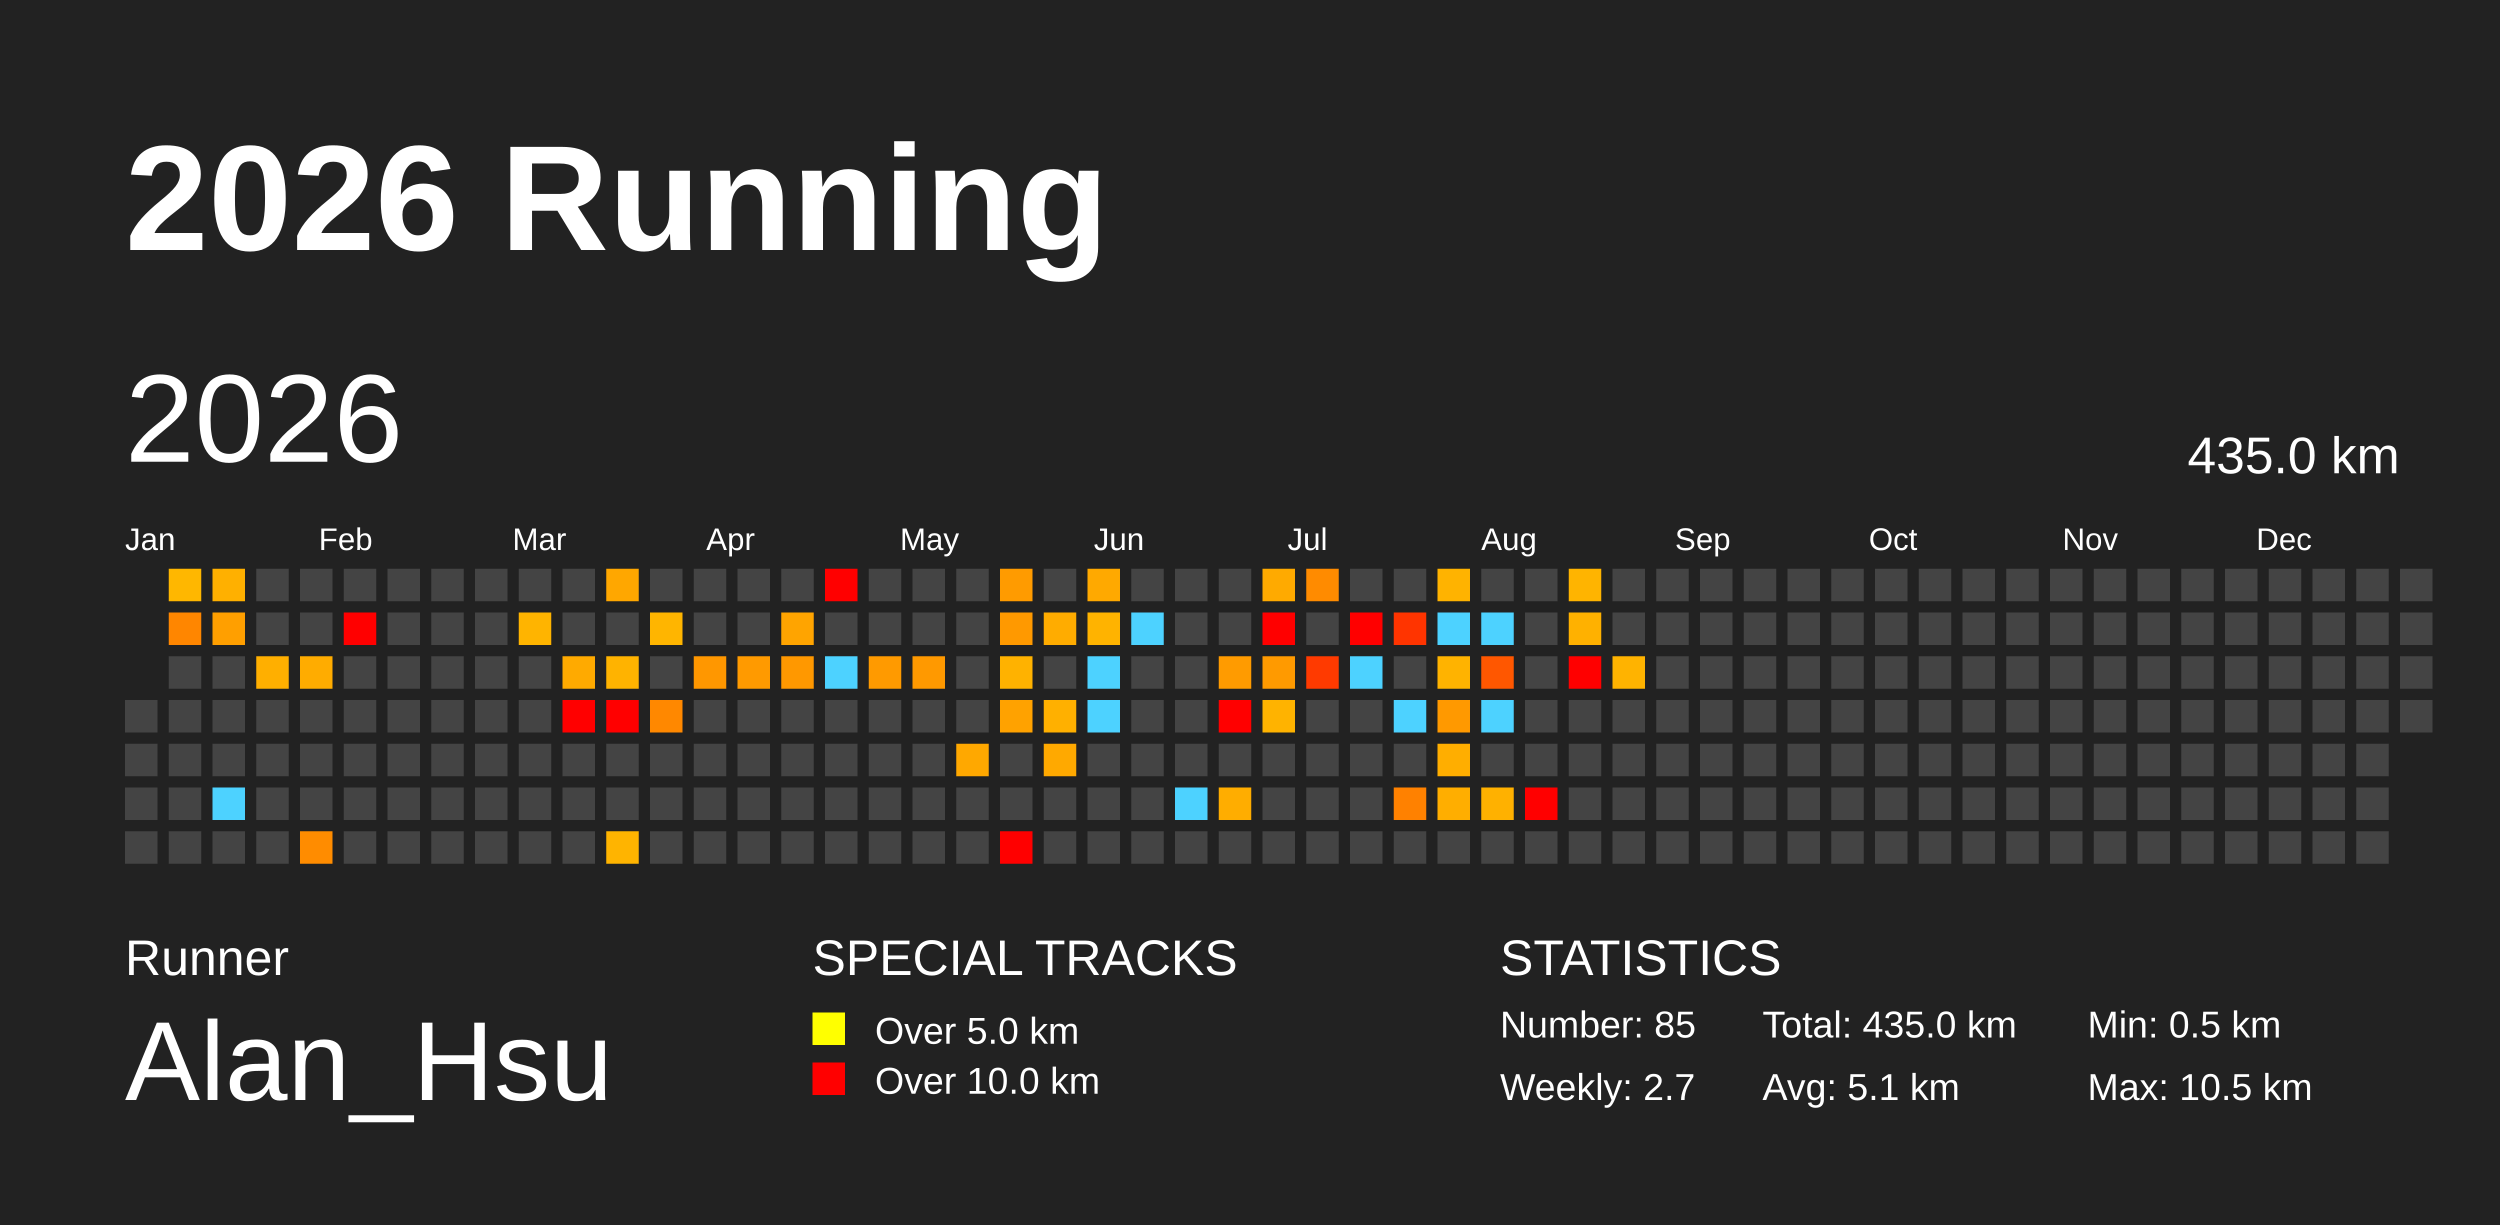
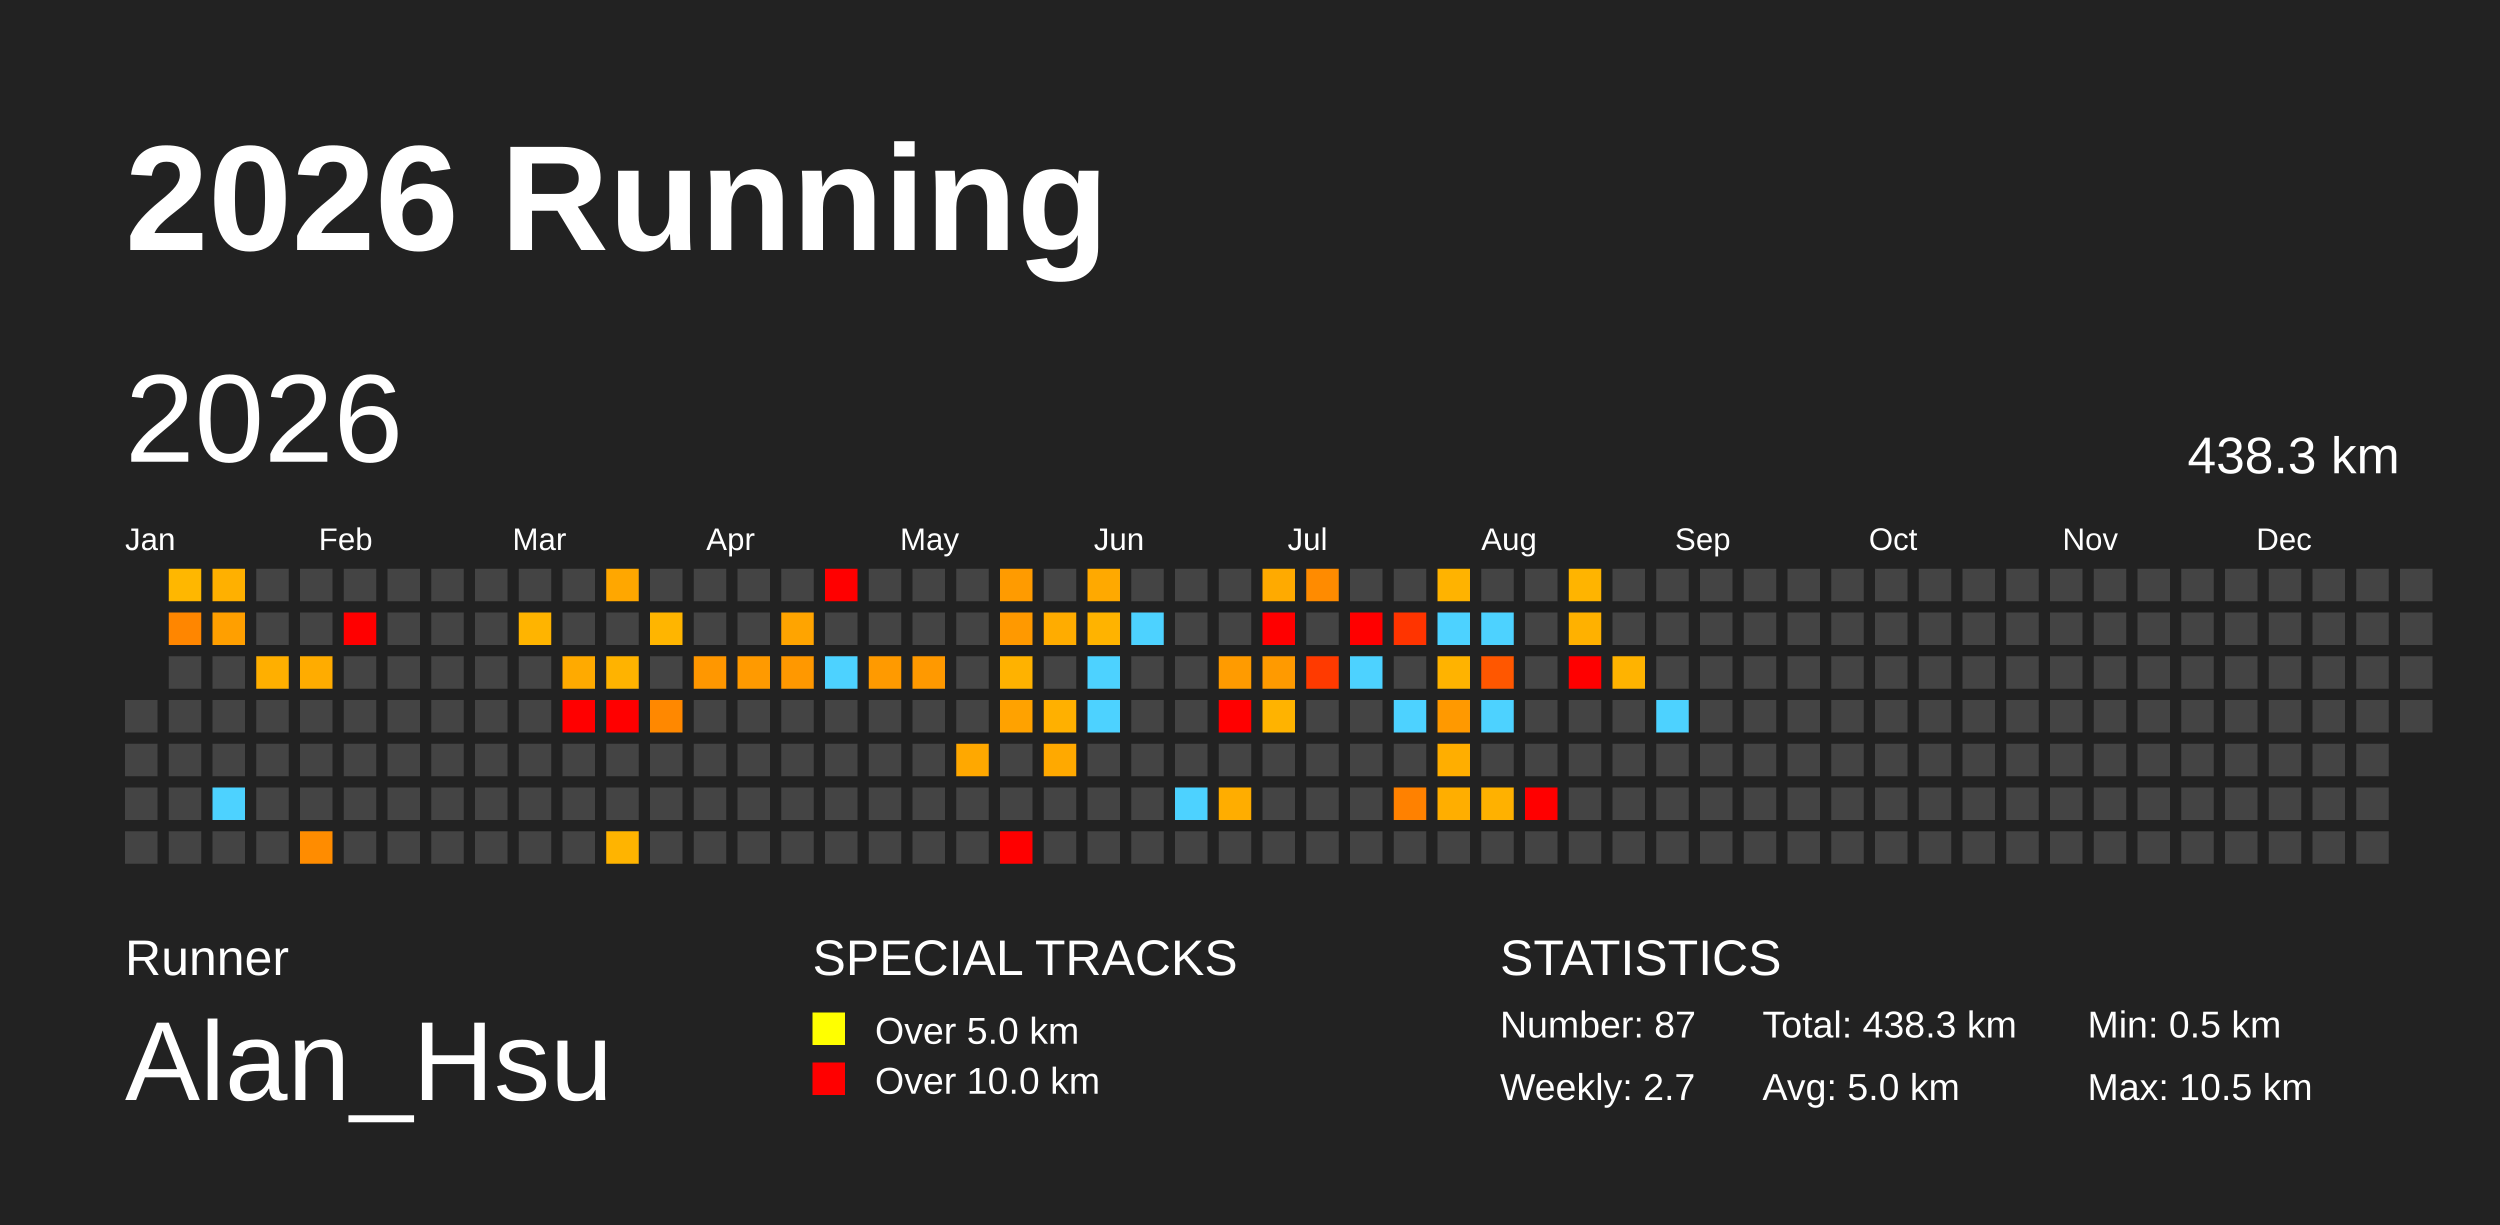
<svg xmlns="http://www.w3.org/2000/svg" baseProfile="full" height="98mm" version="1.1" viewBox="0,0,200,98" width="200mm">
  <defs />
  <rect fill="#222222" height="98" width="200" x="0" y="0" />
  <text fill="#FFFFFF" style="font-size:12px; font-family:Arial; font-weight:bold;" x="10" y="20">2026 Running</text>
  <text fill="#FFFFFF" style="font-size:4px; font-family:Arial" x="10" y="78">Runner</text>
  <text fill="#FFFFFF" style="font-size:9px; font-family:Arial" x="10" y="88">Alan_Hsu</text>
  <text fill="#FFFFFF" style="font-size:4px; font-family:Arial" x="65" y="78">SPECIAL TRACKS</text>
  <rect fill="yellow" height="2.6" width="2.6" x="65" y="81" />
  <text fill="#FFFFFF" style="font-size:3px; font-family:Arial" x="70" y="83.5">Over 5.0 km</text>
  <rect fill="red" height="2.6" width="2.6" x="65" y="85" />
  <text fill="#FFFFFF" style="font-size:3px; font-family:Arial" x="70" y="87.5">Over 10.0 km</text>
  <text fill="#FFFFFF" style="font-size:4px; font-family:Arial" x="120" y="78">STATISTICS</text>
-   <text fill="#FFFFFF" style="font-size:3px; font-family:Arial" x="120" y="83">Number: 85</text>
+   <text fill="#FFFFFF" style="font-size:3px; font-family:Arial" x="120" y="83">Number: 87</text>
  <text fill="#FFFFFF" style="font-size:3px; font-family:Arial" x="120" y="88">Weekly: 2.7</text>
-   <text fill="#FFFFFF" style="font-size:3px; font-family:Arial" x="141" y="83">Total: 435.0 km</text>
-   <text fill="#FFFFFF" style="font-size:3px; font-family:Arial" x="141" y="88">Avg: 5.1 km</text>
+   <text fill="#FFFFFF" style="font-size:3px; font-family:Arial" x="141" y="83">Total: 438.3 km</text>
+   <text fill="#FFFFFF" style="font-size:3px; font-family:Arial" x="141" y="88">Avg: 5.0 km</text>
  <text fill="#FFFFFF" style="font-size:3px; font-family:Arial" x="167" y="83">Min: 0.5 km</text>
  <text fill="#FFFFFF" style="font-size:3px; font-family:Arial" x="167" y="88">Max: 10.5 km</text>
  <text dominant-baseline="hanging" fill="#FFFFFF" style="font-size:10.0px; font-family:Arial;" x="10" y="30">2026</text>
-   <text dominant-baseline="hanging" fill="#FFFFFF" style="font-size:4.125px; font-family:Arial;" x="175" y="35">435.0 km</text>
+   <text dominant-baseline="hanging" fill="#FFFFFF" style="font-size:4.125px; font-family:Arial;" x="175" y="35">438.3 km</text>
  <text fill="#FFFFFF" style="font-size:2.5px; font-family:Arial" x="10.0" y="44">Jan</text>
  <text fill="#FFFFFF" style="font-size:2.5px; font-family:Arial" x="25.5" y="44">Feb</text>
  <text fill="#FFFFFF" style="font-size:2.5px; font-family:Arial" x="41.0" y="44">Mar</text>
  <text fill="#FFFFFF" style="font-size:2.5px; font-family:Arial" x="56.5" y="44">Apr</text>
  <text fill="#FFFFFF" style="font-size:2.5px; font-family:Arial" x="72.0" y="44">May</text>
  <text fill="#FFFFFF" style="font-size:2.5px; font-family:Arial" x="87.5" y="44">Jun</text>
  <text fill="#FFFFFF" style="font-size:2.5px; font-family:Arial" x="103.0" y="44">Jul</text>
  <text fill="#FFFFFF" style="font-size:2.5px; font-family:Arial" x="118.5" y="44">Aug</text>
  <text fill="#FFFFFF" style="font-size:2.5px; font-family:Arial" x="134.0" y="44">Sep</text>
  <text fill="#FFFFFF" style="font-size:2.5px; font-family:Arial" x="149.5" y="44">Oct</text>
  <text fill="#FFFFFF" style="font-size:2.5px; font-family:Arial" x="165.0" y="44">Nov</text>
  <text fill="#FFFFFF" style="font-size:2.5px; font-family:Arial" x="180.5" y="44">Dec</text>
  <rect fill="#444444" height="2.6" width="2.6" x="10.0" y="56.0" />
  <rect fill="#444444" height="2.6" width="2.6" x="10.0" y="59.5" />
  <rect fill="#444444" height="2.6" width="2.6" x="10.0" y="63.0" />
  <rect fill="#444444" height="2.6" width="2.6" x="10.0" y="66.5" />
  <rect fill="#ffb700" height="2.6" width="2.6" x="13.5" y="45.5" />
  <rect fill="#ff8600" height="2.6" width="2.6" x="13.5" y="49.0" />
  <rect fill="#444444" height="2.6" width="2.6" x="13.5" y="52.5" />
  <rect fill="#444444" height="2.6" width="2.6" x="13.5" y="56.0" />
  <rect fill="#444444" height="2.6" width="2.6" x="13.5" y="59.5" />
  <rect fill="#444444" height="2.6" width="2.6" x="13.5" y="63.0" />
  <rect fill="#444444" height="2.6" width="2.6" x="13.5" y="66.5" />
  <rect fill="#ffb000" height="2.6" width="2.6" x="17.0" y="45.5" />
  <rect fill="#ff9f00" height="2.6" width="2.6" x="17.0" y="49.0" />
  <rect fill="#444444" height="2.6" width="2.6" x="17.0" y="52.5" />
  <rect fill="#444444" height="2.6" width="2.6" x="17.0" y="56.0" />
  <rect fill="#444444" height="2.6" width="2.6" x="17.0" y="59.5" />
  <rect fill="#4dd2ff" height="2.6" width="2.6" x="17.0" y="63.0" />
  <rect fill="#444444" height="2.6" width="2.6" x="17.0" y="66.5" />
  <rect fill="#444444" height="2.6" width="2.6" x="20.5" y="45.5" />
  <rect fill="#444444" height="2.6" width="2.6" x="20.5" y="49.0" />
  <rect fill="#ffaf00" height="2.6" width="2.6" x="20.5" y="52.5" />
  <rect fill="#444444" height="2.6" width="2.6" x="20.5" y="56.0" />
  <rect fill="#444444" height="2.6" width="2.6" x="20.5" y="59.5" />
  <rect fill="#444444" height="2.6" width="2.6" x="20.5" y="63.0" />
  <rect fill="#444444" height="2.6" width="2.6" x="20.5" y="66.5" />
  <rect fill="#444444" height="2.6" width="2.6" x="24.0" y="45.5" />
  <rect fill="#444444" height="2.6" width="2.6" x="24.0" y="49.0" />
  <rect fill="#ffac00" height="2.6" width="2.6" x="24.0" y="52.5" />
  <rect fill="#444444" height="2.6" width="2.6" x="24.0" y="56.0" />
  <rect fill="#444444" height="2.6" width="2.6" x="24.0" y="59.5" />
  <rect fill="#444444" height="2.6" width="2.6" x="24.0" y="63.0" />
  <rect fill="#ff8c00" height="2.6" width="2.6" x="24.0" y="66.5" />
  <rect fill="#444444" height="2.6" width="2.6" x="27.5" y="45.5" />
  <rect fill="red" height="2.6" width="2.6" x="27.5" y="49.0" />
  <rect fill="#444444" height="2.6" width="2.6" x="27.5" y="52.5" />
  <rect fill="#444444" height="2.6" width="2.6" x="27.5" y="56.0" />
  <rect fill="#444444" height="2.6" width="2.6" x="27.5" y="59.5" />
  <rect fill="#444444" height="2.6" width="2.6" x="27.5" y="63.0" />
  <rect fill="#444444" height="2.6" width="2.6" x="27.5" y="66.5" />
  <rect fill="#444444" height="2.6" width="2.6" x="31.0" y="45.5" />
  <rect fill="#444444" height="2.6" width="2.6" x="31.0" y="49.0" />
  <rect fill="#444444" height="2.6" width="2.6" x="31.0" y="52.5" />
  <rect fill="#444444" height="2.6" width="2.6" x="31.0" y="56.0" />
  <rect fill="#444444" height="2.6" width="2.6" x="31.0" y="59.5" />
  <rect fill="#444444" height="2.6" width="2.6" x="31.0" y="63.0" />
  <rect fill="#444444" height="2.6" width="2.6" x="31.0" y="66.5" />
  <rect fill="#444444" height="2.6" width="2.6" x="34.5" y="45.5" />
  <rect fill="#444444" height="2.6" width="2.6" x="34.5" y="49.0" />
  <rect fill="#444444" height="2.6" width="2.6" x="34.5" y="52.5" />
  <rect fill="#444444" height="2.6" width="2.6" x="34.5" y="56.0" />
  <rect fill="#444444" height="2.6" width="2.6" x="34.5" y="59.5" />
  <rect fill="#444444" height="2.6" width="2.6" x="34.5" y="63.0" />
  <rect fill="#444444" height="2.6" width="2.6" x="34.5" y="66.5" />
  <rect fill="#444444" height="2.6" width="2.6" x="38.0" y="45.5" />
  <rect fill="#444444" height="2.6" width="2.6" x="38.0" y="49.0" />
  <rect fill="#444444" height="2.6" width="2.6" x="38.0" y="52.5" />
  <rect fill="#444444" height="2.6" width="2.6" x="38.0" y="56.0" />
  <rect fill="#444444" height="2.6" width="2.6" x="38.0" y="59.5" />
  <rect fill="#444444" height="2.6" width="2.6" x="38.0" y="63.0" />
  <rect fill="#444444" height="2.6" width="2.6" x="38.0" y="66.5" />
  <rect fill="#444444" height="2.6" width="2.6" x="41.5" y="45.5" />
  <rect fill="#ffb400" height="2.6" width="2.6" x="41.5" y="49.0" />
  <rect fill="#444444" height="2.6" width="2.6" x="41.5" y="52.5" />
  <rect fill="#444444" height="2.6" width="2.6" x="41.5" y="56.0" />
  <rect fill="#444444" height="2.6" width="2.6" x="41.5" y="59.5" />
  <rect fill="#444444" height="2.6" width="2.6" x="41.5" y="63.0" />
  <rect fill="#444444" height="2.6" width="2.6" x="41.5" y="66.5" />
  <rect fill="#444444" height="2.6" width="2.6" x="45.0" y="45.5" />
  <rect fill="#444444" height="2.6" width="2.6" x="45.0" y="49.0" />
  <rect fill="#ffaa00" height="2.6" width="2.6" x="45.0" y="52.5" />
  <rect fill="red" height="2.6" width="2.6" x="45.0" y="56.0" />
  <rect fill="#444444" height="2.6" width="2.6" x="45.0" y="59.5" />
  <rect fill="#444444" height="2.6" width="2.6" x="45.0" y="63.0" />
  <rect fill="#444444" height="2.6" width="2.6" x="45.0" y="66.5" />
  <rect fill="#ffa700" height="2.6" width="2.6" x="48.5" y="45.5" />
  <rect fill="#444444" height="2.6" width="2.6" x="48.5" y="49.0" />
  <rect fill="#ffb300" height="2.6" width="2.6" x="48.5" y="52.5" />
  <rect fill="red" height="2.6" width="2.6" x="48.5" y="56.0" />
  <rect fill="#444444" height="2.6" width="2.6" x="48.5" y="59.5" />
  <rect fill="#444444" height="2.6" width="2.6" x="48.5" y="63.0" />
  <rect fill="#ffb400" height="2.6" width="2.6" x="48.5" y="66.5" />
  <rect fill="#444444" height="2.6" width="2.6" x="52.0" y="45.5" />
  <rect fill="#ffb500" height="2.6" width="2.6" x="52.0" y="49.0" />
  <rect fill="#444444" height="2.6" width="2.6" x="52.0" y="52.5" />
  <rect fill="#ff8800" height="2.6" width="2.6" x="52.0" y="56.0" />
  <rect fill="#444444" height="2.6" width="2.6" x="52.0" y="59.5" />
  <rect fill="#444444" height="2.6" width="2.6" x="52.0" y="63.0" />
  <rect fill="#444444" height="2.6" width="2.6" x="52.0" y="66.5" />
  <rect fill="#444444" height="2.6" width="2.6" x="55.5" y="45.5" />
  <rect fill="#444444" height="2.6" width="2.6" x="55.5" y="49.0" />
  <rect fill="#ff9700" height="2.6" width="2.6" x="55.5" y="52.5" />
  <rect fill="#444444" height="2.6" width="2.6" x="55.5" y="56.0" />
  <rect fill="#444444" height="2.6" width="2.6" x="55.5" y="59.5" />
  <rect fill="#444444" height="2.6" width="2.6" x="55.5" y="63.0" />
  <rect fill="#444444" height="2.6" width="2.6" x="55.5" y="66.5" />
  <rect fill="#444444" height="2.6" width="2.6" x="59.0" y="45.5" />
  <rect fill="#444444" height="2.6" width="2.6" x="59.0" y="49.0" />
  <rect fill="#ff9a00" height="2.6" width="2.6" x="59.0" y="52.5" />
  <rect fill="#444444" height="2.6" width="2.6" x="59.0" y="56.0" />
  <rect fill="#444444" height="2.6" width="2.6" x="59.0" y="59.5" />
  <rect fill="#444444" height="2.6" width="2.6" x="59.0" y="63.0" />
  <rect fill="#444444" height="2.6" width="2.6" x="59.0" y="66.5" />
  <rect fill="#444444" height="2.6" width="2.6" x="62.5" y="45.5" />
  <rect fill="#ffa400" height="2.6" width="2.6" x="62.5" y="49.0" />
  <rect fill="#ff9800" height="2.6" width="2.6" x="62.5" y="52.5" />
  <rect fill="#444444" height="2.6" width="2.6" x="62.5" y="56.0" />
  <rect fill="#444444" height="2.6" width="2.6" x="62.5" y="59.5" />
  <rect fill="#444444" height="2.6" width="2.6" x="62.5" y="63.0" />
  <rect fill="#444444" height="2.6" width="2.6" x="62.5" y="66.5" />
  <rect fill="red" height="2.6" width="2.6" x="66.0" y="45.5" />
  <rect fill="#444444" height="2.6" width="2.6" x="66.0" y="49.0" />
  <rect fill="#4dd2ff" height="2.6" width="2.6" x="66.0" y="52.5" />
  <rect fill="#444444" height="2.6" width="2.6" x="66.0" y="56.0" />
  <rect fill="#444444" height="2.6" width="2.6" x="66.0" y="59.5" />
  <rect fill="#444444" height="2.6" width="2.6" x="66.0" y="63.0" />
  <rect fill="#444444" height="2.6" width="2.6" x="66.0" y="66.5" />
  <rect fill="#444444" height="2.6" width="2.6" x="69.5" y="45.5" />
  <rect fill="#444444" height="2.6" width="2.6" x="69.5" y="49.0" />
  <rect fill="#ff9a00" height="2.6" width="2.6" x="69.5" y="52.5" />
  <rect fill="#444444" height="2.6" width="2.6" x="69.5" y="56.0" />
  <rect fill="#444444" height="2.6" width="2.6" x="69.5" y="59.5" />
  <rect fill="#444444" height="2.6" width="2.6" x="69.5" y="63.0" />
  <rect fill="#444444" height="2.6" width="2.6" x="69.5" y="66.5" />
  <rect fill="#444444" height="2.6" width="2.6" x="73.0" y="45.5" />
  <rect fill="#444444" height="2.6" width="2.6" x="73.0" y="49.0" />
  <rect fill="#ff9900" height="2.6" width="2.6" x="73.0" y="52.5" />
  <rect fill="#444444" height="2.6" width="2.6" x="73.0" y="56.0" />
  <rect fill="#444444" height="2.6" width="2.6" x="73.0" y="59.5" />
  <rect fill="#444444" height="2.6" width="2.6" x="73.0" y="63.0" />
  <rect fill="#444444" height="2.6" width="2.6" x="73.0" y="66.5" />
  <rect fill="#444444" height="2.6" width="2.6" x="76.5" y="45.5" />
  <rect fill="#444444" height="2.6" width="2.6" x="76.5" y="49.0" />
  <rect fill="#444444" height="2.6" width="2.6" x="76.5" y="52.5" />
  <rect fill="#444444" height="2.6" width="2.6" x="76.5" y="56.0" />
  <rect fill="#ffa800" height="2.6" width="2.6" x="76.5" y="59.5" />
  <rect fill="#444444" height="2.6" width="2.6" x="76.5" y="63.0" />
  <rect fill="#444444" height="2.6" width="2.6" x="76.5" y="66.5" />
  <rect fill="#ff9b00" height="2.6" width="2.6" x="80.0" y="45.5" />
  <rect fill="#ff9900" height="2.6" width="2.6" x="80.0" y="49.0" />
  <rect fill="#ffb200" height="2.6" width="2.6" x="80.0" y="52.5" />
  <rect fill="#ffa200" height="2.6" width="2.6" x="80.0" y="56.0" />
  <rect fill="#444444" height="2.6" width="2.6" x="80.0" y="59.5" />
  <rect fill="#444444" height="2.6" width="2.6" x="80.0" y="63.0" />
  <rect fill="red" height="2.6" width="2.6" x="80.0" y="66.5" />
  <rect fill="#444444" height="2.6" width="2.6" x="83.5" y="45.5" />
  <rect fill="#ffac00" height="2.6" width="2.6" x="83.5" y="49.0" />
  <rect fill="#444444" height="2.6" width="2.6" x="83.5" y="52.5" />
  <rect fill="#ffb000" height="2.6" width="2.6" x="83.5" y="56.0" />
  <rect fill="#ffa900" height="2.6" width="2.6" x="83.5" y="59.5" />
  <rect fill="#444444" height="2.6" width="2.6" x="83.5" y="63.0" />
  <rect fill="#444444" height="2.6" width="2.6" x="83.5" y="66.5" />
  <rect fill="#ffa900" height="2.6" width="2.6" x="87.0" y="45.5" />
  <rect fill="#ffb300" height="2.6" width="2.6" x="87.0" y="49.0" />
  <rect fill="#4dd2ff" height="2.6" width="2.6" x="87.0" y="52.5" />
  <rect fill="#4dd2ff" height="2.6" width="2.6" x="87.0" y="56.0" />
  <rect fill="#444444" height="2.6" width="2.6" x="87.0" y="59.5" />
  <rect fill="#444444" height="2.6" width="2.6" x="87.0" y="63.0" />
  <rect fill="#444444" height="2.6" width="2.6" x="87.0" y="66.5" />
  <rect fill="#444444" height="2.6" width="2.6" x="90.5" y="45.5" />
  <rect fill="#4dd2ff" height="2.6" width="2.6" x="90.5" y="49.0" />
  <rect fill="#444444" height="2.6" width="2.6" x="90.5" y="52.5" />
  <rect fill="#444444" height="2.6" width="2.6" x="90.5" y="56.0" />
  <rect fill="#444444" height="2.6" width="2.6" x="90.5" y="59.5" />
  <rect fill="#444444" height="2.6" width="2.6" x="90.5" y="63.0" />
  <rect fill="#444444" height="2.6" width="2.6" x="90.5" y="66.5" />
  <rect fill="#444444" height="2.6" width="2.6" x="94.0" y="45.5" />
  <rect fill="#444444" height="2.6" width="2.6" x="94.0" y="49.0" />
  <rect fill="#444444" height="2.6" width="2.6" x="94.0" y="52.5" />
  <rect fill="#444444" height="2.6" width="2.6" x="94.0" y="56.0" />
  <rect fill="#444444" height="2.6" width="2.6" x="94.0" y="59.5" />
  <rect fill="#4dd2ff" height="2.6" width="2.6" x="94.0" y="63.0" />
  <rect fill="#444444" height="2.6" width="2.6" x="94.0" y="66.5" />
  <rect fill="#444444" height="2.6" width="2.6" x="97.5" y="45.5" />
  <rect fill="#444444" height="2.6" width="2.6" x="97.5" y="49.0" />
  <rect fill="#ff9b00" height="2.6" width="2.6" x="97.5" y="52.5" />
  <rect fill="red" height="2.6" width="2.6" x="97.5" y="56.0" />
  <rect fill="#444444" height="2.6" width="2.6" x="97.5" y="59.5" />
  <rect fill="#ffad00" height="2.6" width="2.6" x="97.5" y="63.0" />
  <rect fill="#444444" height="2.6" width="2.6" x="97.5" y="66.5" />
  <rect fill="#ffaa00" height="2.6" width="2.6" x="101.0" y="45.5" />
  <rect fill="red" height="2.6" width="2.6" x="101.0" y="49.0" />
  <rect fill="#ff9a00" height="2.6" width="2.6" x="101.0" y="52.5" />
  <rect fill="#ffb300" height="2.6" width="2.6" x="101.0" y="56.0" />
  <rect fill="#444444" height="2.6" width="2.6" x="101.0" y="59.5" />
  <rect fill="#444444" height="2.6" width="2.6" x="101.0" y="63.0" />
  <rect fill="#444444" height="2.6" width="2.6" x="101.0" y="66.5" />
  <rect fill="#ff8b00" height="2.6" width="2.6" x="104.5" y="45.5" />
  <rect fill="#444444" height="2.6" width="2.6" x="104.5" y="49.0" />
  <rect fill="#ff3a00" height="2.6" width="2.6" x="104.5" y="52.5" />
  <rect fill="#444444" height="2.6" width="2.6" x="104.5" y="56.0" />
  <rect fill="#444444" height="2.6" width="2.6" x="104.5" y="59.5" />
  <rect fill="#444444" height="2.6" width="2.6" x="104.5" y="63.0" />
  <rect fill="#444444" height="2.6" width="2.6" x="104.5" y="66.5" />
  <rect fill="#444444" height="2.6" width="2.6" x="108.0" y="45.5" />
  <rect fill="red" height="2.6" width="2.6" x="108.0" y="49.0" />
  <rect fill="#4dd2ff" height="2.6" width="2.6" x="108.0" y="52.5" />
  <rect fill="#444444" height="2.6" width="2.6" x="108.0" y="56.0" />
  <rect fill="#444444" height="2.6" width="2.6" x="108.0" y="59.5" />
  <rect fill="#444444" height="2.6" width="2.6" x="108.0" y="63.0" />
  <rect fill="#444444" height="2.6" width="2.6" x="108.0" y="66.5" />
  <rect fill="#444444" height="2.6" width="2.6" x="111.5" y="45.5" />
  <rect fill="#ff3400" height="2.6" width="2.6" x="111.5" y="49.0" />
  <rect fill="#444444" height="2.6" width="2.6" x="111.5" y="52.5" />
  <rect fill="#4dd2ff" height="2.6" width="2.6" x="111.5" y="56.0" />
  <rect fill="#444444" height="2.6" width="2.6" x="111.5" y="59.5" />
  <rect fill="#ff8100" height="2.6" width="2.6" x="111.5" y="63.0" />
  <rect fill="#444444" height="2.6" width="2.6" x="111.5" y="66.5" />
  <rect fill="#ffb300" height="2.6" width="2.6" x="115.0" y="45.5" />
  <rect fill="#4dd2ff" height="2.6" width="2.6" x="115.0" y="49.0" />
  <rect fill="#ffb300" height="2.6" width="2.6" x="115.0" y="52.5" />
  <rect fill="#ff9900" height="2.6" width="2.6" x="115.0" y="56.0" />
  <rect fill="#ffae00" height="2.6" width="2.6" x="115.0" y="59.5" />
  <rect fill="#ffae00" height="2.6" width="2.6" x="115.0" y="63.0" />
  <rect fill="#444444" height="2.6" width="2.6" x="115.0" y="66.5" />
  <rect fill="#444444" height="2.6" width="2.6" x="118.5" y="45.5" />
  <rect fill="#4dd2ff" height="2.6" width="2.6" x="118.5" y="49.0" />
  <rect fill="#ff5700" height="2.6" width="2.6" x="118.5" y="52.5" />
  <rect fill="#4dd2ff" height="2.6" width="2.6" x="118.5" y="56.0" />
  <rect fill="#444444" height="2.6" width="2.6" x="118.5" y="59.5" />
  <rect fill="#ffb100" height="2.6" width="2.6" x="118.5" y="63.0" />
  <rect fill="#444444" height="2.6" width="2.6" x="118.5" y="66.5" />
  <rect fill="#444444" height="2.6" width="2.6" x="122.0" y="45.5" />
  <rect fill="#444444" height="2.6" width="2.6" x="122.0" y="49.0" />
  <rect fill="#444444" height="2.6" width="2.6" x="122.0" y="52.5" />
  <rect fill="#444444" height="2.6" width="2.6" x="122.0" y="56.0" />
  <rect fill="#444444" height="2.6" width="2.6" x="122.0" y="59.5" />
  <rect fill="red" height="2.6" width="2.6" x="122.0" y="63.0" />
  <rect fill="#444444" height="2.6" width="2.6" x="122.0" y="66.5" />
  <rect fill="#ffb400" height="2.6" width="2.6" x="125.5" y="45.5" />
  <rect fill="#ffb100" height="2.6" width="2.6" x="125.5" y="49.0" />
  <rect fill="red" height="2.6" width="2.6" x="125.5" y="52.5" />
  <rect fill="#444444" height="2.6" width="2.6" x="125.5" y="56.0" />
  <rect fill="#444444" height="2.6" width="2.6" x="125.5" y="59.5" />
  <rect fill="#444444" height="2.6" width="2.6" x="125.5" y="63.0" />
  <rect fill="#444444" height="2.6" width="2.6" x="125.5" y="66.5" />
  <rect fill="#444444" height="2.6" width="2.6" x="129.0" y="45.5" />
  <rect fill="#444444" height="2.6" width="2.6" x="129.0" y="49.0" />
  <rect fill="#ffb300" height="2.6" width="2.6" x="129.0" y="52.5" />
  <rect fill="#444444" height="2.6" width="2.6" x="129.0" y="56.0" />
  <rect fill="#444444" height="2.6" width="2.6" x="129.0" y="59.5" />
  <rect fill="#444444" height="2.6" width="2.6" x="129.0" y="63.0" />
  <rect fill="#444444" height="2.6" width="2.6" x="129.0" y="66.5" />
  <rect fill="#444444" height="2.6" width="2.6" x="132.5" y="45.5" />
  <rect fill="#444444" height="2.6" width="2.6" x="132.5" y="49.0" />
  <rect fill="#444444" height="2.6" width="2.6" x="132.5" y="52.5" />
-   <rect fill="#444444" height="2.6" width="2.6" x="132.5" y="56.0" />
+   <rect fill="#4dd2ff" height="2.6" width="2.6" x="132.5" y="56.0" />
  <rect fill="#444444" height="2.6" width="2.6" x="132.5" y="59.5" />
  <rect fill="#444444" height="2.6" width="2.6" x="132.5" y="63.0" />
  <rect fill="#444444" height="2.6" width="2.6" x="132.5" y="66.5" />
  <rect fill="#444444" height="2.6" width="2.6" x="136.0" y="45.5" />
  <rect fill="#444444" height="2.6" width="2.6" x="136.0" y="49.0" />
  <rect fill="#444444" height="2.6" width="2.6" x="136.0" y="52.5" />
  <rect fill="#444444" height="2.6" width="2.6" x="136.0" y="56.0" />
  <rect fill="#444444" height="2.6" width="2.6" x="136.0" y="59.5" />
  <rect fill="#444444" height="2.6" width="2.6" x="136.0" y="63.0" />
  <rect fill="#444444" height="2.6" width="2.6" x="136.0" y="66.5" />
  <rect fill="#444444" height="2.6" width="2.6" x="139.5" y="45.5" />
  <rect fill="#444444" height="2.6" width="2.6" x="139.5" y="49.0" />
  <rect fill="#444444" height="2.6" width="2.6" x="139.5" y="52.5" />
  <rect fill="#444444" height="2.6" width="2.6" x="139.5" y="56.0" />
  <rect fill="#444444" height="2.6" width="2.6" x="139.5" y="59.5" />
  <rect fill="#444444" height="2.6" width="2.6" x="139.5" y="63.0" />
  <rect fill="#444444" height="2.6" width="2.6" x="139.5" y="66.5" />
  <rect fill="#444444" height="2.6" width="2.6" x="143.0" y="45.5" />
  <rect fill="#444444" height="2.6" width="2.6" x="143.0" y="49.0" />
  <rect fill="#444444" height="2.6" width="2.6" x="143.0" y="52.5" />
  <rect fill="#444444" height="2.6" width="2.6" x="143.0" y="56.0" />
  <rect fill="#444444" height="2.6" width="2.6" x="143.0" y="59.5" />
  <rect fill="#444444" height="2.6" width="2.6" x="143.0" y="63.0" />
  <rect fill="#444444" height="2.6" width="2.6" x="143.0" y="66.5" />
  <rect fill="#444444" height="2.6" width="2.6" x="146.5" y="45.5" />
  <rect fill="#444444" height="2.6" width="2.6" x="146.5" y="49.0" />
  <rect fill="#444444" height="2.6" width="2.6" x="146.5" y="52.5" />
  <rect fill="#444444" height="2.6" width="2.6" x="146.5" y="56.0" />
  <rect fill="#444444" height="2.6" width="2.6" x="146.5" y="59.5" />
  <rect fill="#444444" height="2.6" width="2.6" x="146.5" y="63.0" />
  <rect fill="#444444" height="2.6" width="2.6" x="146.5" y="66.5" />
  <rect fill="#444444" height="2.6" width="2.6" x="150.0" y="45.5" />
  <rect fill="#444444" height="2.6" width="2.6" x="150.0" y="49.0" />
  <rect fill="#444444" height="2.6" width="2.6" x="150.0" y="52.5" />
  <rect fill="#444444" height="2.6" width="2.6" x="150.0" y="56.0" />
  <rect fill="#444444" height="2.6" width="2.6" x="150.0" y="59.5" />
  <rect fill="#444444" height="2.6" width="2.6" x="150.0" y="63.0" />
  <rect fill="#444444" height="2.6" width="2.6" x="150.0" y="66.5" />
  <rect fill="#444444" height="2.6" width="2.6" x="153.5" y="45.5" />
  <rect fill="#444444" height="2.6" width="2.6" x="153.5" y="49.0" />
  <rect fill="#444444" height="2.6" width="2.6" x="153.5" y="52.5" />
  <rect fill="#444444" height="2.6" width="2.6" x="153.5" y="56.0" />
  <rect fill="#444444" height="2.6" width="2.6" x="153.5" y="59.5" />
  <rect fill="#444444" height="2.6" width="2.6" x="153.5" y="63.0" />
  <rect fill="#444444" height="2.6" width="2.6" x="153.5" y="66.5" />
  <rect fill="#444444" height="2.6" width="2.6" x="157.0" y="45.5" />
  <rect fill="#444444" height="2.6" width="2.6" x="157.0" y="49.0" />
  <rect fill="#444444" height="2.6" width="2.6" x="157.0" y="52.5" />
  <rect fill="#444444" height="2.6" width="2.6" x="157.0" y="56.0" />
  <rect fill="#444444" height="2.6" width="2.6" x="157.0" y="59.5" />
  <rect fill="#444444" height="2.6" width="2.6" x="157.0" y="63.0" />
  <rect fill="#444444" height="2.6" width="2.6" x="157.0" y="66.5" />
  <rect fill="#444444" height="2.6" width="2.6" x="160.5" y="45.5" />
  <rect fill="#444444" height="2.6" width="2.6" x="160.5" y="49.0" />
  <rect fill="#444444" height="2.6" width="2.6" x="160.5" y="52.5" />
  <rect fill="#444444" height="2.6" width="2.6" x="160.5" y="56.0" />
  <rect fill="#444444" height="2.6" width="2.6" x="160.5" y="59.5" />
  <rect fill="#444444" height="2.6" width="2.6" x="160.5" y="63.0" />
  <rect fill="#444444" height="2.6" width="2.6" x="160.5" y="66.5" />
  <rect fill="#444444" height="2.6" width="2.6" x="164.0" y="45.5" />
  <rect fill="#444444" height="2.6" width="2.6" x="164.0" y="49.0" />
  <rect fill="#444444" height="2.6" width="2.6" x="164.0" y="52.5" />
  <rect fill="#444444" height="2.6" width="2.6" x="164.0" y="56.0" />
  <rect fill="#444444" height="2.6" width="2.6" x="164.0" y="59.5" />
  <rect fill="#444444" height="2.6" width="2.6" x="164.0" y="63.0" />
  <rect fill="#444444" height="2.6" width="2.6" x="164.0" y="66.5" />
  <rect fill="#444444" height="2.6" width="2.6" x="167.5" y="45.5" />
  <rect fill="#444444" height="2.6" width="2.6" x="167.5" y="49.0" />
  <rect fill="#444444" height="2.6" width="2.6" x="167.5" y="52.5" />
  <rect fill="#444444" height="2.6" width="2.6" x="167.5" y="56.0" />
  <rect fill="#444444" height="2.6" width="2.6" x="167.5" y="59.5" />
  <rect fill="#444444" height="2.6" width="2.6" x="167.5" y="63.0" />
  <rect fill="#444444" height="2.6" width="2.6" x="167.5" y="66.5" />
  <rect fill="#444444" height="2.6" width="2.6" x="171.0" y="45.5" />
  <rect fill="#444444" height="2.6" width="2.6" x="171.0" y="49.0" />
  <rect fill="#444444" height="2.6" width="2.6" x="171.0" y="52.5" />
  <rect fill="#444444" height="2.6" width="2.6" x="171.0" y="56.0" />
  <rect fill="#444444" height="2.6" width="2.6" x="171.0" y="59.5" />
  <rect fill="#444444" height="2.6" width="2.6" x="171.0" y="63.0" />
  <rect fill="#444444" height="2.6" width="2.6" x="171.0" y="66.5" />
  <rect fill="#444444" height="2.6" width="2.6" x="174.5" y="45.5" />
  <rect fill="#444444" height="2.6" width="2.6" x="174.5" y="49.0" />
  <rect fill="#444444" height="2.6" width="2.6" x="174.5" y="52.5" />
  <rect fill="#444444" height="2.6" width="2.6" x="174.5" y="56.0" />
  <rect fill="#444444" height="2.6" width="2.6" x="174.5" y="59.5" />
  <rect fill="#444444" height="2.6" width="2.6" x="174.5" y="63.0" />
  <rect fill="#444444" height="2.6" width="2.6" x="174.5" y="66.5" />
  <rect fill="#444444" height="2.6" width="2.6" x="178.0" y="45.5" />
  <rect fill="#444444" height="2.6" width="2.6" x="178.0" y="49.0" />
  <rect fill="#444444" height="2.6" width="2.6" x="178.0" y="52.5" />
  <rect fill="#444444" height="2.6" width="2.6" x="178.0" y="56.0" />
  <rect fill="#444444" height="2.6" width="2.6" x="178.0" y="59.5" />
  <rect fill="#444444" height="2.6" width="2.6" x="178.0" y="63.0" />
  <rect fill="#444444" height="2.6" width="2.6" x="178.0" y="66.5" />
  <rect fill="#444444" height="2.6" width="2.6" x="181.5" y="45.5" />
  <rect fill="#444444" height="2.6" width="2.6" x="181.5" y="49.0" />
  <rect fill="#444444" height="2.6" width="2.6" x="181.5" y="52.5" />
  <rect fill="#444444" height="2.6" width="2.6" x="181.5" y="56.0" />
  <rect fill="#444444" height="2.6" width="2.6" x="181.5" y="59.5" />
  <rect fill="#444444" height="2.6" width="2.6" x="181.5" y="63.0" />
  <rect fill="#444444" height="2.6" width="2.6" x="181.5" y="66.5" />
  <rect fill="#444444" height="2.6" width="2.6" x="185.0" y="45.5" />
  <rect fill="#444444" height="2.6" width="2.6" x="185.0" y="49.0" />
  <rect fill="#444444" height="2.6" width="2.6" x="185.0" y="52.5" />
  <rect fill="#444444" height="2.6" width="2.6" x="185.0" y="56.0" />
  <rect fill="#444444" height="2.6" width="2.6" x="185.0" y="59.5" />
  <rect fill="#444444" height="2.6" width="2.6" x="185.0" y="63.0" />
  <rect fill="#444444" height="2.6" width="2.6" x="185.0" y="66.5" />
  <rect fill="#444444" height="2.6" width="2.6" x="188.5" y="45.5" />
  <rect fill="#444444" height="2.6" width="2.6" x="188.5" y="49.0" />
  <rect fill="#444444" height="2.6" width="2.6" x="188.5" y="52.5" />
  <rect fill="#444444" height="2.6" width="2.6" x="188.5" y="56.0" />
  <rect fill="#444444" height="2.6" width="2.6" x="188.5" y="59.5" />
  <rect fill="#444444" height="2.6" width="2.6" x="188.5" y="63.0" />
  <rect fill="#444444" height="2.6" width="2.6" x="188.5" y="66.5" />
  <rect fill="#444444" height="2.6" width="2.6" x="192.0" y="45.5" />
  <rect fill="#444444" height="2.6" width="2.6" x="192.0" y="49.0" />
  <rect fill="#444444" height="2.6" width="2.6" x="192.0" y="52.5" />
  <rect fill="#444444" height="2.6" width="2.6" x="192.0" y="56.0" />
</svg>
